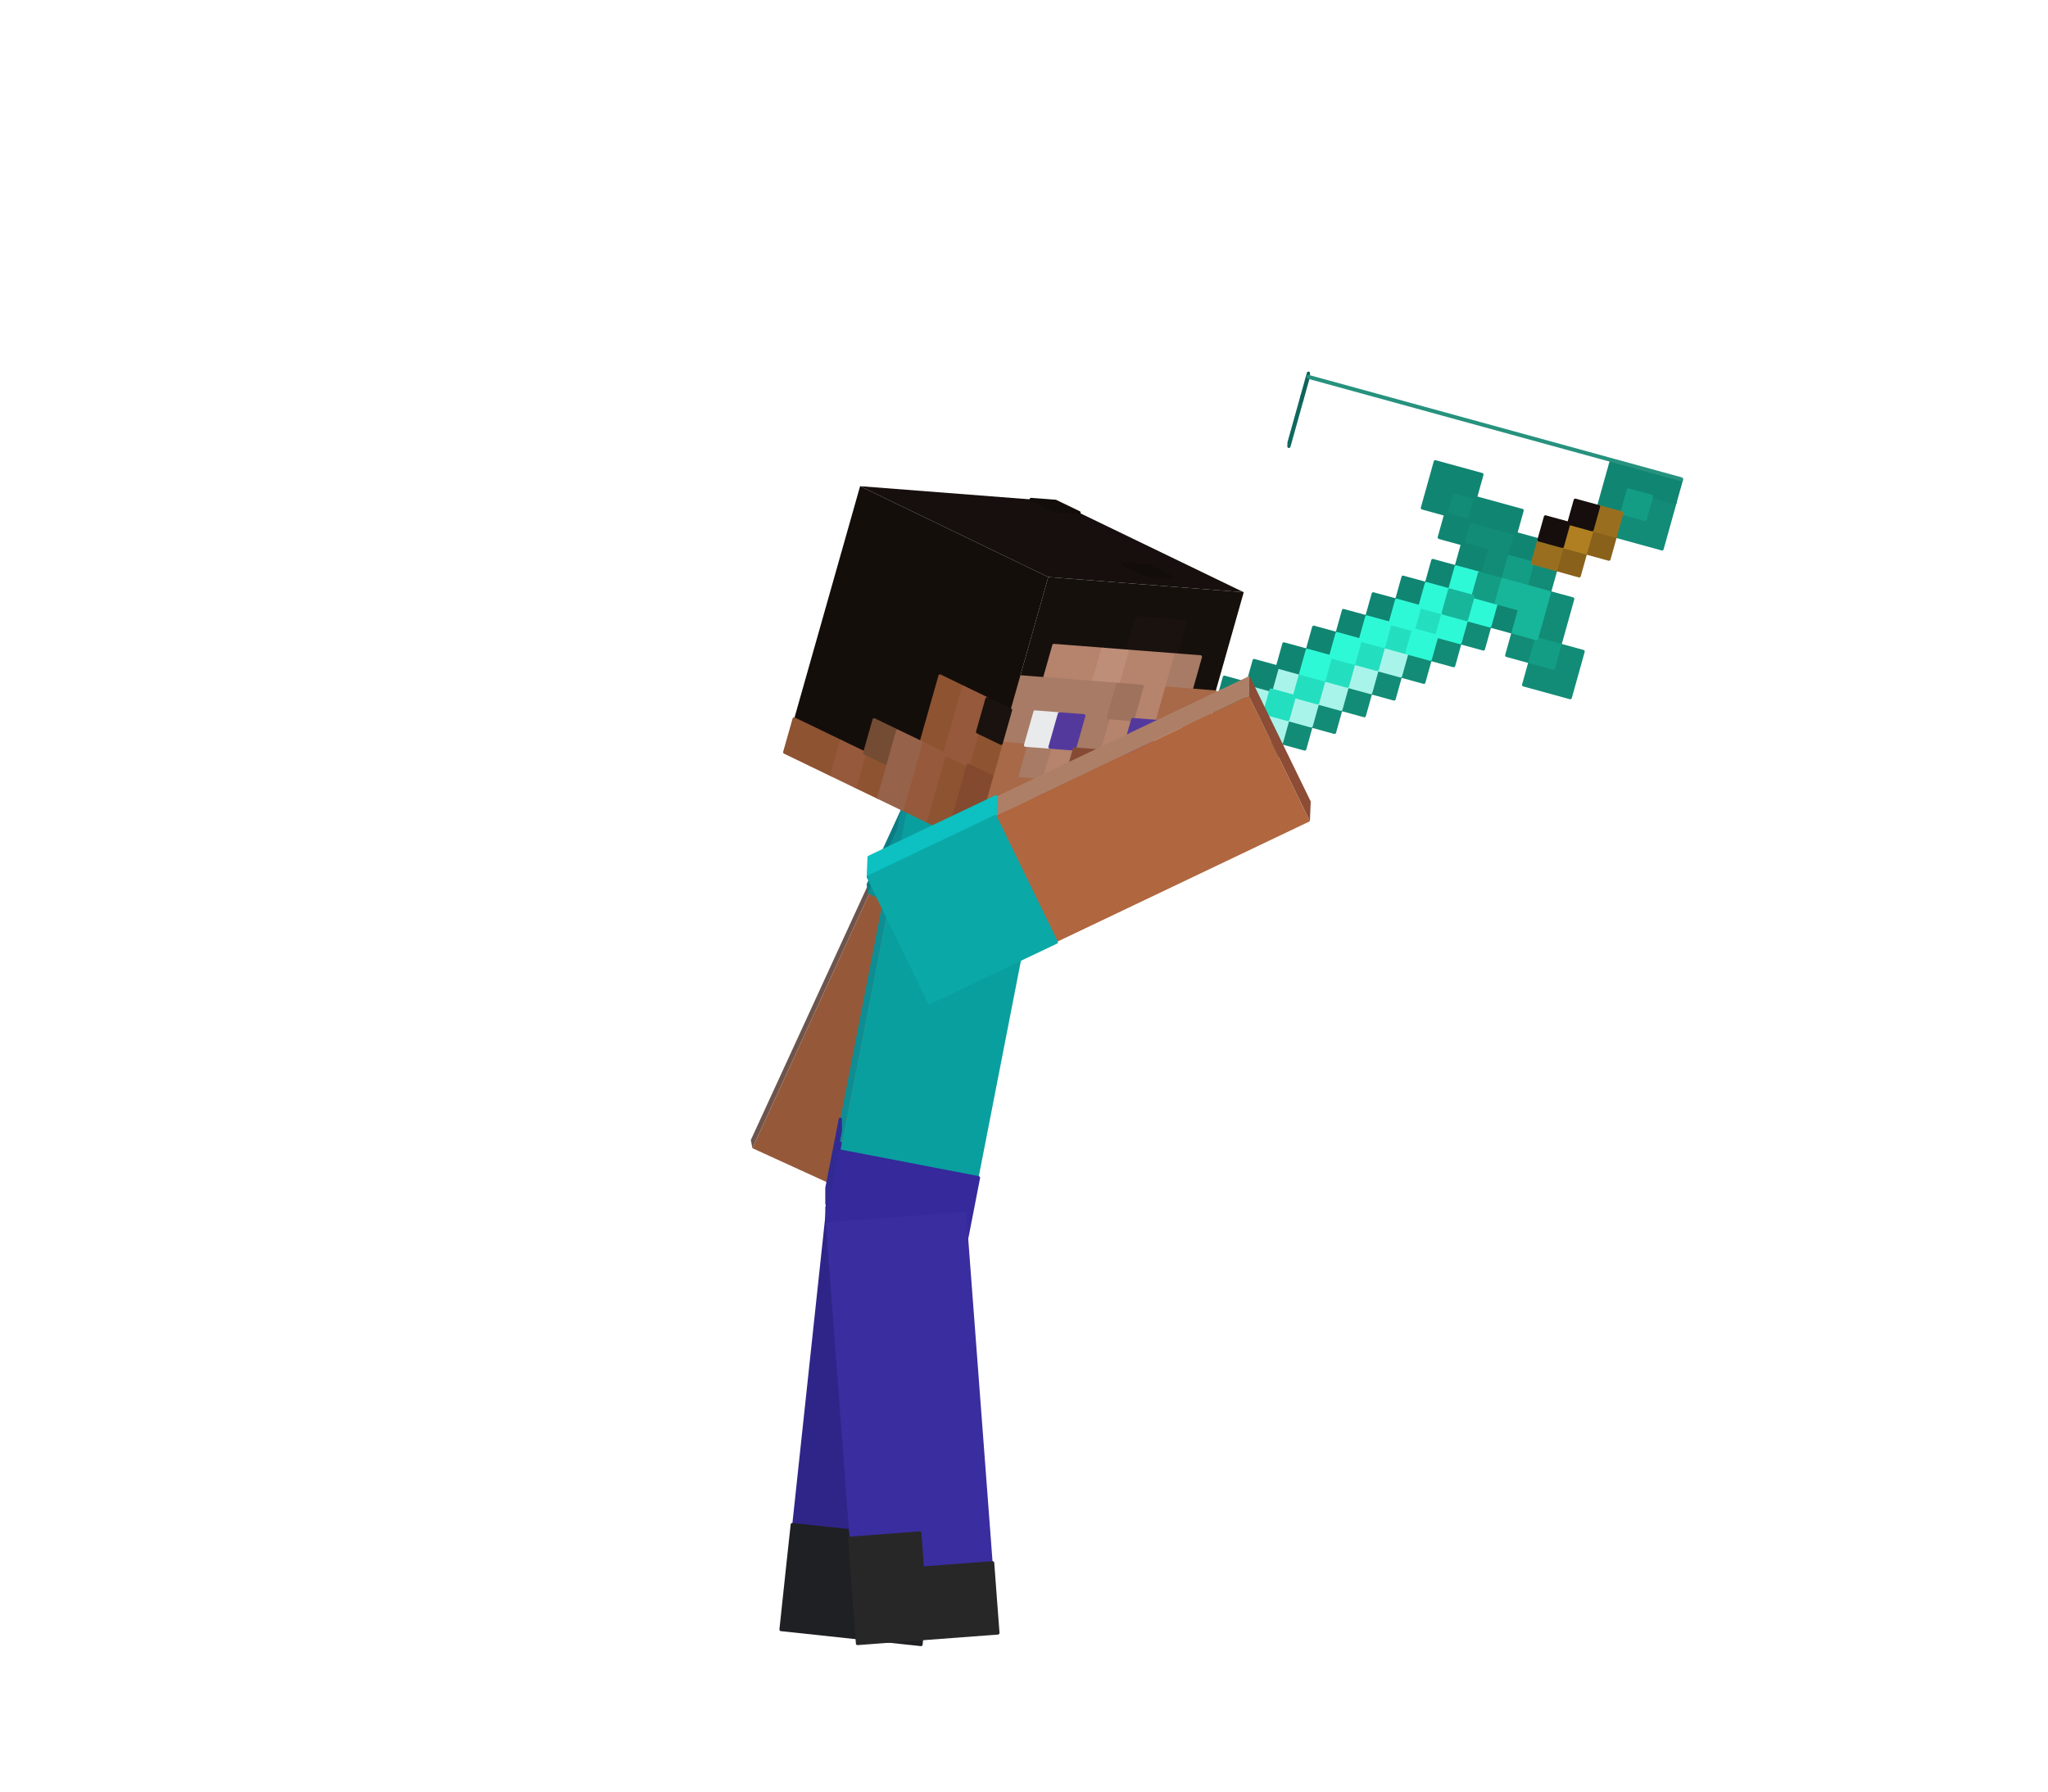
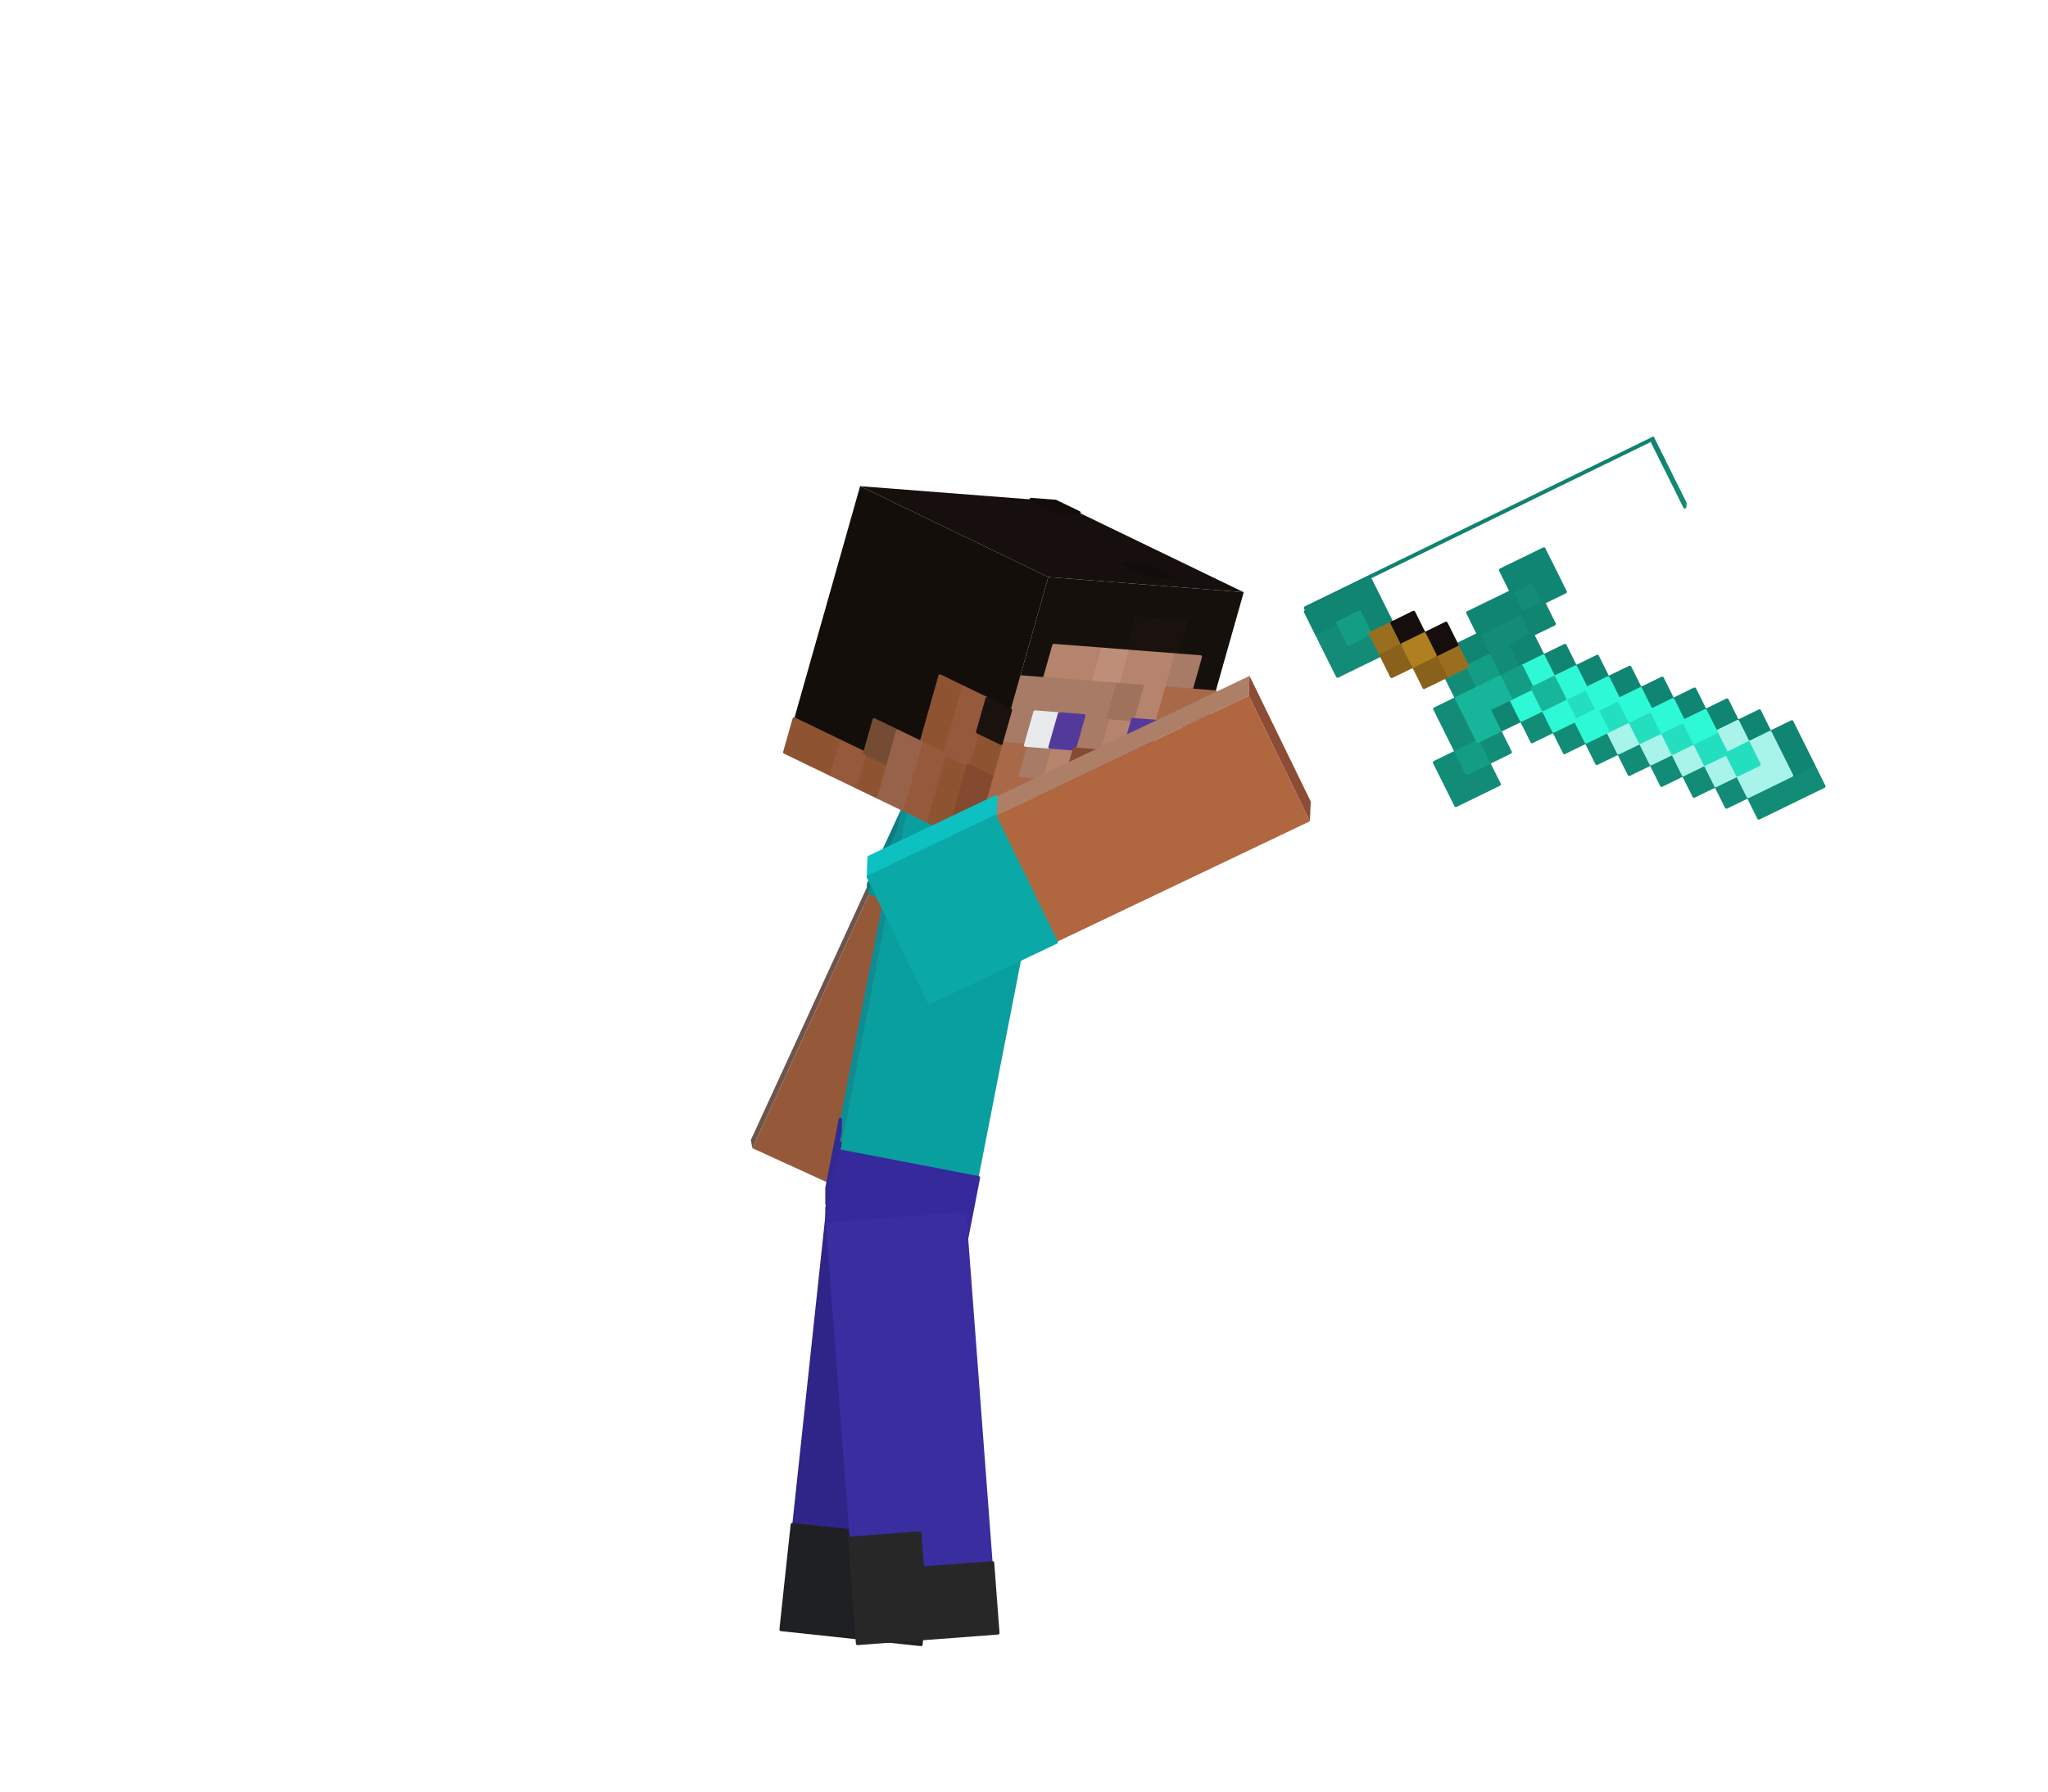
<svg xmlns="http://www.w3.org/2000/svg" viewBox="0 0 384 336" width="384" height="336" role="img" aria-labelledby="swing-6-title">
  <g id="steve">
    <g id="arm-left" aria-label="Left arm">
      <g class="face" data-face="back">
        <path fill="#6d554e" d="M173.8 141.91L174.08 143.44L141.07 215.33L140.78 213.8Z" />
        <path fill="#0c7b83" stroke="#0c7b83" stroke-width=".6" stroke-linejoin="round" d="M173.8 141.91L174.08 143.44L171.33 149.43L171.05 147.9ZM171.05 147.9L171.33 149.43L168.58 155.42L168.3 153.9ZM168.3 153.9L168.58 155.42L165.83 161.41L165.54 159.89ZM165.54 159.89L165.83 161.41L163.08 167.4L162.79 165.88Z" />
      </g>
      <g class="face" data-face="top">
        <path fill="#0ec1c4" d="M174.08 143.44L173.8 141.91L197.79 152.89L198.08 154.41Z" />
        <path fill="#0dacae" stroke="#0dacae" stroke-width=".6" stroke-linejoin="round" d="M174.08 143.44L174.01 143.06L180.01 145.8L180.08 146.18ZM173.87 142.29L173.8 141.91L179.8 144.66L179.87 145.04ZM186.08 148.92L186.01 148.54L192.01 151.28L192.08 151.67ZM192.08 151.67L192.01 151.28L198.01 154.03L198.08 154.41ZM191.87 150.52L191.79 150.14L197.79 152.89L197.86 153.27Z" />
      </g>
      <g class="face" data-face="nx">
        <path fill="#95593a" d="M174.08 143.44L198.08 154.41L165.06 226.3L141.07 215.33Z" />
        <path fill="#0b9093" stroke="#0b9093" stroke-width=".6" stroke-linejoin="round" d="M174.08 143.44L198.08 154.41L195.33 160.4L171.33 149.43ZM171.33 149.43L195.33 160.4L192.58 166.39L168.58 155.42ZM168.58 155.42L192.58 166.39L189.82 172.38L165.83 161.41ZM165.83 161.41L189.82 172.38L187.07 178.37L163.08 167.4Z" />
      </g>
    </g>
    <g id="leg-left" aria-label="Left leg">
      <g class="face" data-face="nx">
        <path fill="#2f2589" d="M154.88 226.86L181.12 229.67L172.69 308.42L146.44 305.61Z" />
        <path fill="#1f2023" stroke="#1f2023" stroke-width=".6" stroke-linejoin="round" d="M148.55 285.92L161.67 287.33L160.97 293.89L147.84 292.48ZM147.84 292.48L174.09 295.3L173.39 301.86L147.14 299.04ZM147.14 299.04L173.39 301.86L172.69 308.42L146.44 305.61Z" />
      </g>
    </g>
    <g id="torso" aria-label="Torso">
      <g class="face" data-face="back">
        <path fill="#0c8e94" d="M170.14 145.53L170.14 151.5L155.04 228.75L155.04 222.78Z" />
        <path fill="#312a92" stroke="#312a92" stroke-width=".6" stroke-linejoin="round" d="M157.56 209.9L157.56 212.14L156.3 218.58L156.3 216.34ZM157.56 214.38L157.56 215.88L156.3 222.31L156.3 220.82ZM156.3 216.34L156.3 219.33L155.04 225.76L155.04 222.78ZM156.3 220.07L156.3 222.31L155.04 228.75L155.04 226.51Z" />
      </g>
      <g class="face" data-face="top">
        <path fill="#a5633f" d="M170.14 151.5L170.14 145.53L196.05 150.53L196.05 156.5Z" />
        <path fill="#22dfdd" stroke="#22dfdd" stroke-width=".6" stroke-linejoin="round" d="M170.14 151.5L170.14 150.75L176.61 152L176.61 152.75ZM170.14 146.28L170.14 145.53L176.61 146.78L176.61 147.53ZM176.61 152.75L176.61 152L183.09 153.25L183.09 154ZM176.61 147.53L176.61 146.78L183.09 148.03L183.09 148.78ZM183.09 154L183.09 153.25L189.57 154.5L189.57 155.25ZM183.09 148.78L183.09 148.03L189.57 149.28L189.57 150.03ZM189.57 155.25L189.57 154.5L196.05 155.75L196.05 156.5ZM189.57 150.03L189.57 149.28L196.05 150.53L196.05 151.27Z" />
      </g>
      <g class="face" data-face="nx">
        <path fill="#0a9f9f" d="M170.14 151.5L196.05 156.5L180.96 233.75L155.04 228.75Z" />
        <path fill="#35299c" stroke="#35299c" stroke-width=".6" stroke-linejoin="round" d="M157.56 215.88L183.47 220.87L182.22 227.31L156.3 222.31ZM156.3 222.31L182.22 227.31L180.96 233.75L155.04 228.75Z" />
+       </g>
+     </g>
+     <g id="held-sword" aria-label="Diamond sword">
+       <g class="face" data-face="back">
+         <path fill="#128a74" stroke="#128a74" stroke-width=".6" stroke-linejoin="round" d="M315.93 94.33L315.9 95.07L313.9 91.04L313.92 90.3ZM313.92 90.3L313.9 91.04L311.89 87.01L311.92 86.26Z" />
+         <path fill="#108371" stroke="#108371" stroke-width=".6" stroke-linejoin="round" d="M311.92 86.26L311.89 87.01L309.88 82.98L309.91 82.23Z" />
+       </g>
+       <g class="face" data-face="nx">
+         <path fill="#128c76" stroke="#128c76" stroke-width=".6" stroke-linejoin="round" d="M341.99 147.47L329.78 153.42L327.78 149.39L339.99 143.44ZM327.78 149.39L323.71 151.37L321.7 147.34L325.77 145.36ZM321.7 147.34L317.63 149.32L315.62 145.29L319.69 143.31ZM315.62 145.29L311.55 147.28L309.55 143.25L313.62 141.26ZM309.55 143.25L305.48 145.23L303.47 141.2L307.54 139.22ZM303.47 141.2L299.4 143.18L297.4 139.15L301.46 137.17ZM297.4 139.15L293.33 141.14L291.32 137.11L295.39 135.12ZM281.12 147.09L272.98 151.06L270.97 147.03L279.11 143.06ZM291.32 137.11L287.25 139.09L285.24 135.06L289.31 133.08ZM283.18 141.07L279.11 143.06L277.1 139.03L281.17 137.04ZM275.04 145.04L270.97 147.03L268.96 143L273.03 141.01ZM277.1 139.03L273.03 141.01L271.03 136.98L275.1 135ZM275.1 135L271.03 136.98L269.02 132.95L273.09 130.97ZM285.3 125.02L281.23 127L279.22 122.97L283.29 120.98ZM277.16 128.98L273.09 130.97L271.08 126.94L275.15 124.95ZM287.36 119L279.22 122.97L277.21 118.94L285.35 114.97ZM289.42 112.99L285.35 114.97L283.35 110.94L287.42 108.96ZM258.93 122.84L250.79 126.81L248.78 122.78L256.92 118.81ZM252.85 120.8L248.78 122.78L246.78 118.75L250.85 116.77Z" />
+         <path fill="#108572" stroke="#108572" stroke-width=".6" stroke-linejoin="round" d="M339.99 143.44L335.92 145.42L333.91 141.39L337.98 139.41ZM337.98 139.41L333.91 141.39L331.9 137.36L335.97 135.37ZM331.9 137.36L327.83 139.34L325.83 135.31L329.9 133.33ZM325.83 135.31L321.76 137.3L319.75 133.27L323.82 131.28ZM319.75 133.27L315.68 135.25L313.67 131.22L317.74 129.23ZM313.67 131.22L309.6 133.2L307.6 129.17L311.67 127.19ZM307.6 129.17L303.53 131.16L301.52 127.12L305.59 125.14ZM301.52 127.12L297.45 129.11L295.44 125.08L299.51 123.09ZM285.24 135.06L281.17 137.04L279.17 133.01L283.24 131.03ZM295.44 125.08L291.37 127.06L289.37 123.03L293.44 121.05ZM289.37 123.03L285.3 125.02L283.29 120.98L287.36 119ZM291.43 117.02L287.36 119L285.35 114.97L289.42 112.99ZM279.22 122.97L275.15 124.95L273.15 120.92L277.21 118.94ZM293.49 111L289.42 112.99L287.42 108.96L291.49 106.97ZM285.35 114.97L277.21 118.94L275.21 114.91L283.35 110.94ZM291.49 106.97L283.35 110.94L281.34 106.91L289.48 102.94ZM260.99 116.83L256.92 118.81L254.92 114.78L258.99 112.8ZM258.99 112.8L246.78 118.75L244.77 114.72L256.98 108.77Z" />
+         <path fill="#a9f4ea" stroke="#a9f4ea" stroke-width=".6" stroke-linejoin="round" d="M335.92 145.42L327.78 149.39L325.77 145.36L333.91 141.39ZM333.91 141.39L329.84 143.37L327.83 139.34L331.9 137.36ZM325.77 145.36L321.7 147.34L319.69 143.31L323.76 141.33ZM327.83 139.34L323.76 141.33L321.76 137.3L325.83 135.31ZM319.69 143.31L315.62 145.29L313.62 141.26L317.69 139.28ZM313.62 141.26L309.55 143.25L307.54 139.22L311.61 137.23ZM307.54 139.22L303.47 141.2L301.46 137.17L305.53 135.19Z" />
+         <path fill="#23dfbf" stroke="#23dfbf" stroke-width=".6" stroke-linejoin="round" d="M329.84 143.37L325.77 145.36L323.76 141.33L327.83 139.34ZM323.76 141.33L319.69 143.31L317.69 139.28L321.76 137.3ZM317.69 139.28L313.62 141.26L311.61 137.23L315.68 135.25ZM311.61 137.23L307.54 139.22L305.53 135.19L309.6 133.2ZM305.53 135.19L301.46 137.17L299.46 133.14L303.53 131.16ZM299.46 133.14L295.39 135.12L293.38 131.09L297.45 129.11Z" />
+         <path fill="#2ef9d6" stroke="#2ef9d6" stroke-width=".6" stroke-linejoin="round" d="M321.76 137.3L317.69 139.28L315.68 135.25L319.75 133.27ZM315.68 135.25L311.61 137.23L309.6 133.2L313.67 131.22ZM309.6 133.2L305.53 135.19L303.53 131.16L307.6 129.17ZM301.46 137.17L297.4 139.15L295.39 135.12L299.46 133.14ZM303.53 131.16L299.46 133.14L297.45 129.11L301.52 127.12ZM295.39 135.12L291.32 137.11L289.31 133.08L293.38 131.09ZM297.45 129.11L293.38 131.09L291.37 127.06L295.44 125.08ZM289.31 133.08L285.24 135.06L283.24 131.03L287.3 129.05ZM291.37 127.06L287.3 129.05L285.3 125.02L289.37 123.03Z" />
+         <path fill="#139d85" stroke="#139d85" stroke-width=".6" stroke-linejoin="round" d="M279.11 143.06L275.04 145.04L273.03 141.01L277.1 139.03ZM287.3 129.05L283.24 131.03L281.23 127L285.3 125.02ZM281.23 127L277.16 128.98L275.15 124.95L279.22 122.97ZM256.92 118.81L252.85 120.8L250.85 116.77L254.92 114.78Z" />
+         <path fill="#17b69b" stroke="#17b69b" stroke-width=".6" stroke-linejoin="round" d="M293.38 131.09L289.31 133.08L287.3 129.05L291.37 127.06ZM281.17 137.04L277.1 139.03L275.1 135L279.17 133.01ZM283.24 131.03L275.1 135L273.09 130.97L281.23 127Z" />
+         <path fill="#996f1f" stroke="#996f1f" stroke-width=".6" stroke-linejoin="round" d="M275.15 124.95L271.08 126.94L269.08 122.91L273.15 120.92ZM263 120.86L258.93 122.84L256.92 118.81L260.99 116.83Z" />
+         <path fill="#89611b" stroke="#89611b" stroke-width=".6" stroke-linejoin="round" d="M271.08 126.94L267.01 128.92L265.01 124.89L269.08 122.91ZM265.01 124.89L260.94 126.87L258.93 122.84L263 120.86Z" />
+         <path fill="#150e0c" stroke="#150e0c" stroke-width=".6" stroke-linejoin="round" d="M273.15 120.92L269.08 122.91L267.07 118.88L271.14 116.89ZM267.07 118.88L263 120.86L260.99 116.83L265.06 114.84Z" />
+         <path fill="#b07f22" stroke="#b07f22" stroke-width=".6" stroke-linejoin="round" d="M269.08 122.91L265.01 124.89L263 120.86L267.07 118.88Z" />
+       </g>
+       <g class="face" data-face="bottom">
+         <path fill="#108270" stroke="#108270" stroke-width=".6" stroke-linejoin="round" d="M244.79 114.12L244.8 113.98L309.91 82.23L309.91 82.37Z" />
      </g>
    </g>
    <g id="leg-right" aria-label="Right leg">
      <g class="face" data-face="nx">
        <path fill="#3a2d9f" d="M154.84 229.26L181.16 227.27L187.11 306.25L160.78 308.23Z" />
        <path fill="#272727" stroke="#272727" stroke-width=".6" stroke-linejoin="round" d="M159.3 288.49L172.46 287.5L172.95 294.08L159.79 295.07ZM159.79 295.07L186.12 293.09L186.61 299.67L160.29 301.65ZM160.29 301.65L186.61 299.67L187.11 306.25L160.78 308.23Z" />
      </g>
    </g>
    <g id="head" aria-label="Head">
      <g class="face" data-face="top">
        <path fill="#160f0d" d="M161.27 91.18L197.92 94.02L233.2 111.07L196.55 108.22Z" />
        <path fill="#120d0a" stroke="#120d0a" stroke-width=".6" stroke-linejoin="round" d="M193.34 93.67L197.92 94.02L202.33 96.15L197.75 95.8ZM210.64 105.74L215.22 106.09L219.63 108.22L215.05 107.87Z" />
      </g>
      <g class="face" data-face="front">
        <path fill="#15100c" d="M196.55 108.22L233.2 111.07L219.06 160.96L182.41 158.11Z" />
        <path fill="#19120f" stroke="#19120f" stroke-width=".6" stroke-linejoin="round" d="M213.11 115.88L222.27 116.59L220.5 122.83L211.34 122.12Z" />
        <path fill="#b6836d" stroke="#b6836d" stroke-width=".6" stroke-linejoin="round" d="M197.6 121.05L206.76 121.76L204.99 128L195.83 127.29ZM211.34 122.12L220.5 122.83L218.73 129.06L209.57 128.35ZM214.15 128.71L218.73 129.06L216.97 135.3L212.39 134.95ZM207.8 134.59L212.39 134.95L210.62 141.18L206.04 140.83ZM196.87 140.11L201.45 140.47L199.69 146.71L195.11 146.35ZM210.62 141.18L215.2 141.54L213.43 147.77L208.85 147.42Z" />
        <path fill="#bf8e79" stroke="#bf8e79" stroke-width=".6" stroke-linejoin="round" d="M206.76 121.76L211.34 122.12L209.57 128.35L204.99 128Z" />
        <path fill="#a77b65" stroke="#a77b65" stroke-width=".6" stroke-linejoin="round" d="M220.5 122.83L225.08 123.18L223.32 129.42L218.73 129.06ZM191.25 126.93L209.57 128.35L207.8 134.59L189.48 133.17ZM189.48 133.17L194.06 133.52L192.29 139.76L187.71 139.4ZM203.22 134.23L207.8 134.59L206.04 140.83L201.45 140.47ZM221.55 135.66L226.13 136.01L224.36 142.25L219.78 141.89ZM192.29 139.76L196.87 140.11L195.11 146.35L190.52 146Z" />
        <path fill="#9e725c" stroke="#9e725c" stroke-width=".6" stroke-linejoin="round" d="M209.57 128.35L214.15 128.71L212.39 134.95L207.8 134.59Z" />
        <path fill="#a76948" stroke="#a76948" stroke-width=".6" stroke-linejoin="round" d="M218.73 129.06L227.9 129.78L226.13 136.01L216.97 135.3ZM187.71 139.4L192.29 139.76L190.52 146L185.94 145.64ZM215.2 141.54L219.78 141.89L218.01 148.13L213.43 147.77ZM185.94 145.64L195.11 146.35L193.34 152.59L184.17 151.88Z" />
        <path fill="#e9eaeb" stroke="#e9eaeb" stroke-width=".6" stroke-linejoin="round" d="M194.06 133.52L198.64 133.88L196.87 140.11L192.29 139.76ZM216.97 135.3L221.55 135.66L219.78 141.89L215.2 141.54Z" />
        <path fill="#54399d" stroke="#54399d" stroke-width=".6" stroke-linejoin="round" d="M198.64 133.88L203.22 134.23L201.45 140.47L196.87 140.11ZM212.39 134.95L216.97 135.3L215.2 141.54L210.62 141.18Z" />
        <path fill="#864a34" stroke="#864a34" stroke-width=".6" stroke-linejoin="round" d="M201.45 140.47L210.62 141.18L208.85 147.42L199.69 146.71ZM184.17 151.88L193.34 152.59L191.57 158.82L182.41 158.11Z" />
        <path fill="#955938" stroke="#955938" stroke-width=".6" stroke-linejoin="round" d="M219.78 141.89L224.36 142.25L222.59 148.49L218.01 148.13ZM218.01 148.13L222.59 148.49L220.83 154.72L216.24 154.37ZM193.34 152.59L220.83 154.72L219.06 160.96L191.57 158.82Z" />
        <path fill="#8e4736" stroke="#8e4736" stroke-width=".6" stroke-linejoin="round" d="M195.11 146.35L213.43 147.77L211.66 154.01L193.34 152.59Z" />
        <path fill="#a0623b" stroke="#a0623b" stroke-width=".6" stroke-linejoin="round" d="M213.43 147.77L218.01 148.13L216.24 154.37L211.66 154.01Z" />
      </g>
      <g class="face" data-face="nx">
        <path fill="#140e0b" d="M161.27 91.18L196.55 108.22L182.41 158.11L147.13 141.07Z" />
        <path fill="#8e5331" stroke="#8e5331" stroke-width=".6" stroke-linejoin="round" d="M176.25 126.77L180.66 128.91L178.89 135.14L174.48 133.01ZM174.48 133.01L178.89 135.14L177.12 141.38L172.71 139.25ZM183.3 137.27L187.71 139.4L185.94 145.64L181.53 143.51ZM177.12 141.38L181.53 143.51L179.77 149.75L175.36 147.61ZM148.9 134.83L157.72 139.09L155.95 145.33L147.13 141.07ZM162.13 141.22L166.54 143.35L164.77 149.59L160.36 147.46ZM175.36 147.61L179.77 149.75L178 155.98L173.59 153.85Z" />
        <path fill="#96593b" stroke="#96593b" stroke-width=".6" stroke-linejoin="round" d="M180.66 128.91L185.07 131.04L183.3 137.27L178.89 135.14ZM178.89 135.14L183.3 137.27L181.53 143.51L177.12 141.38ZM172.71 139.25L177.12 141.38L175.36 147.61L170.95 145.48ZM157.72 139.09L162.13 141.22L160.36 147.46L155.95 145.33ZM170.95 145.48L175.36 147.61L173.59 153.85L169.18 151.72Z" />
        <path fill="#19120f" stroke="#19120f" stroke-width=".6" stroke-linejoin="round" d="M185.07 131.04L189.48 133.17L187.71 139.4L183.3 137.27Z" />
        <path fill="#744c34" stroke="#744c34" stroke-width=".6" stroke-linejoin="round" d="M163.89 134.99L168.3 137.12L166.54 143.35L162.13 141.22Z" />
        <path fill="#966249" stroke="#966249" stroke-width=".6" stroke-linejoin="round" d="M168.3 137.12L172.71 139.25L170.95 145.48L166.54 143.35ZM166.54 143.35L170.95 145.48L169.18 151.72L164.77 149.59Z" />
        <path fill="#834a2f" stroke="#834a2f" stroke-width=".6" stroke-linejoin="round" d="M181.53 143.51L185.94 145.64L184.17 151.88L179.77 149.75ZM179.77 149.75L184.17 151.88L182.41 158.11L178 155.98Z" />
      </g>
    </g>
-     <g id="held-sword" aria-label="Diamond sword">
-       <g class="face" data-face="front">
-         <path fill="#10685e" stroke="#10685e" stroke-width=".6" stroke-linejoin="round" d="M241.67 83.72L241.7 82.98L242.91 78.65L242.88 79.39ZM242.88 79.39L242.91 78.65L244.12 74.32L244.09 75.06Z" />
-         <path fill="#0e635b" stroke="#0e635b" stroke-width=".6" stroke-linejoin="round" d="M244.09 75.06L244.12 74.32L245.33 69.99L245.3 70.74Z" />
-       </g>
-       <g class="face" data-face="nx">
-         <path fill="#128c76" stroke="#128c76" stroke-width=".6" stroke-linejoin="round" d="M239.06 143.6L225.94 140L227.15 135.67L240.27 139.27ZM244.64 140.47L240.27 139.27L241.48 134.94L245.85 136.14ZM250.22 137.35L245.85 136.14L247.06 131.82L251.43 133.02ZM255.81 134.22L251.43 133.02L252.64 128.69L257.02 129.89ZM261.39 131.09L257.02 129.89L258.23 125.56L262.6 126.76ZM266.97 127.96L262.6 126.76L263.81 122.43L268.18 123.63ZM294.42 130.84L285.68 128.44L286.89 124.11L295.63 126.51ZM272.56 124.84L268.18 123.63L269.39 119.31L273.77 120.51ZM295.63 126.51L291.26 125.31L292.47 120.98L296.84 122.18ZM286.89 124.11L282.51 122.91L283.72 118.58L288.1 119.78ZM278.14 121.71L273.77 120.51L274.98 116.18L279.35 117.38ZM292.47 120.98L288.1 119.78L289.31 115.45L293.68 116.65ZM293.68 116.65L289.31 115.45L290.52 111.12L294.89 112.32ZM290.52 111.12L286.14 109.92L287.35 105.59L291.73 106.79ZM281.77 108.72L277.4 107.52L278.61 103.19L282.98 104.39ZM282.98 104.39L274.23 101.99L275.44 97.66L284.19 100.06ZM275.44 97.66L271.07 96.46L272.28 92.13L276.65 93.33ZM311.64 102.94L302.89 100.54L304.1 96.21L312.85 98.61ZM312.85 98.61L308.47 97.41L309.68 93.08L314.06 94.28Z" />
-         <path fill="#a9f4ea" stroke="#a9f4ea" stroke-width=".6" stroke-linejoin="round" d="M240.27 139.27L231.52 136.87L232.73 132.54L241.48 134.94ZM245.85 136.14L241.48 134.94L242.69 130.61L247.06 131.82ZM237.1 133.74L232.73 132.54L233.94 128.21L238.31 129.41ZM251.43 133.02L247.06 131.82L248.27 127.49L252.64 128.69ZM242.69 130.61L238.31 129.41L239.52 125.08L243.9 126.29ZM257.02 129.89L252.64 128.69L253.85 124.36L258.23 125.56ZM262.6 126.76L258.23 125.56L259.44 121.23L263.81 122.43Z" />
-         <path fill="#108572" stroke="#108572" stroke-width=".6" stroke-linejoin="round" d="M231.52 136.87L227.15 135.67L228.36 131.34L232.73 132.54ZM232.73 132.54L228.36 131.34L229.57 127.01L233.94 128.21ZM238.31 129.41L233.94 128.21L235.15 123.88L239.52 125.08ZM243.9 126.29L239.52 125.08L240.73 120.76L245.11 121.96ZM249.48 123.16L245.11 121.96L246.32 117.63L250.69 118.83ZM255.06 120.03L250.69 118.83L251.9 114.5L256.27 115.7ZM260.65 116.9L256.27 115.7L257.48 111.37L261.86 112.57ZM283.72 118.58L279.35 117.38L280.56 113.05L284.93 114.25ZM266.23 113.78L261.86 112.57L263.07 108.25L267.44 109.45ZM271.81 110.65L267.44 109.45L268.65 105.12L273.02 106.32ZM277.4 107.52L273.02 106.32L274.23 101.99L278.61 103.19ZM287.35 105.59L282.98 104.39L284.19 100.06L288.56 101.26ZM274.23 101.99L269.86 100.79L271.07 96.46L275.44 97.66ZM284.19 100.06L275.44 97.66L276.65 93.33L285.4 95.73ZM271.07 96.46L266.7 95.26L267.91 90.93L272.28 92.13ZM276.65 93.33L267.91 90.93L269.12 86.6L277.86 89ZM304.1 96.21L299.73 95.01L300.94 90.68L305.31 91.88ZM314.06 94.28L300.94 90.68L302.15 86.35L315.27 89.96Z" />
-         <path fill="#23dfbf" stroke="#23dfbf" stroke-width=".6" stroke-linejoin="round" d="M241.48 134.94L237.1 133.74L238.31 129.41L242.69 130.61ZM247.06 131.82L242.69 130.61L243.9 126.29L248.27 127.49ZM252.64 128.69L248.27 127.49L249.48 123.16L253.85 124.36ZM258.23 125.56L253.85 124.36L255.06 120.03L259.44 121.23ZM263.81 122.43L259.44 121.23L260.65 116.9L265.02 118.1ZM269.39 119.31L265.02 118.1L266.23 113.78L270.6 114.98Z" />
-         <path fill="#2ef9d6" stroke="#2ef9d6" stroke-width=".6" stroke-linejoin="round" d="M248.27 127.49L243.9 126.29L245.11 121.96L249.48 123.16ZM253.85 124.36L249.48 123.16L250.69 118.83L255.06 120.03ZM268.18 123.63L263.81 122.43L265.02 118.1L269.39 119.31ZM259.44 121.23L255.06 120.03L256.27 115.7L260.65 116.9ZM273.77 120.51L269.39 119.31L270.6 114.98L274.98 116.18ZM265.02 118.1L260.65 116.9L261.86 112.57L266.23 113.78ZM279.35 117.38L274.98 116.18L276.19 111.85L280.56 113.05ZM270.6 114.98L266.23 113.78L267.44 109.45L271.81 110.65ZM276.19 111.85L271.81 110.65L273.02 106.32L277.4 107.52Z" />
-         <path fill="#139d85" stroke="#139d85" stroke-width=".6" stroke-linejoin="round" d="M291.26 125.31L286.89 124.11L288.1 119.78L292.47 120.98ZM280.56 113.05L276.19 111.85L277.4 107.52L281.77 108.72ZM286.14 109.92L281.77 108.72L282.98 104.39L287.35 105.59ZM308.47 97.41L304.1 96.21L305.31 91.88L309.68 93.08Z" />
-         <path fill="#17b69b" stroke="#17b69b" stroke-width=".6" stroke-linejoin="round" d="M288.1 119.78L283.72 118.58L284.93 114.25L289.31 115.45ZM274.98 116.18L270.6 114.98L271.81 110.65L276.19 111.85ZM289.31 115.45L280.56 113.05L281.77 108.72L290.52 111.12Z" />
-         <path fill="#89611b" stroke="#89611b" stroke-width=".6" stroke-linejoin="round" d="M296.1 108L291.73 106.79L292.94 102.47L297.31 103.67ZM301.68 104.87L297.31 103.67L298.52 99.34L302.89 100.54Z" />
-         <path fill="#996f1f" stroke="#996f1f" stroke-width=".6" stroke-linejoin="round" d="M291.73 106.79L287.35 105.59L288.56 101.26L292.94 102.47ZM302.89 100.54L298.52 99.34L299.73 95.01L304.1 96.21Z" />
-         <path fill="#b07f22" stroke="#b07f22" stroke-width=".6" stroke-linejoin="round" d="M297.31 103.67L292.94 102.47L294.15 98.14L298.52 99.34Z" />
-         <path fill="#150e0c" stroke="#150e0c" stroke-width=".6" stroke-linejoin="round" d="M292.94 102.47L288.56 101.26L289.77 96.94L294.15 98.14ZM298.52 99.34L294.15 98.14L295.36 93.81L299.73 95.01Z" />
-       </g>
-       <g class="face" data-face="bottom">
-         <path fill="#27927e" stroke="#27927e" stroke-width=".6" stroke-linejoin="round" d="M245.3 70.74L245.3 70.6L315.27 89.82L315.27 89.96Z" />
-       </g>
-     </g>
    <g id="arm-right" aria-label="Right arm">
      <g class="face" data-face="front">
        <path fill="#ae7f67" d="M162.81 164.48L162.95 160.77L234.29 126.76L234.15 130.47Z" />
        <path fill="#0dc0c1" stroke="#0dc0c1" stroke-width=".6" stroke-linejoin="round" d="M162.81 164.48L162.95 160.77L168.9 157.93L168.76 161.65ZM168.76 161.65L168.9 157.93L174.84 155.1L174.7 158.81ZM174.7 158.81L174.84 155.1L180.79 152.27L180.65 155.98ZM180.65 155.98L180.79 152.27L186.73 149.43L186.59 153.14Z" />
      </g>
      <g class="face" data-face="bottom">
        <path fill="#8c4c35" d="M234.15 130.47L234.29 126.76L245.76 150.31L245.61 154.02Z" />
      </g>
      <g class="face" data-face="nx">
        <path fill="#b0663e" d="M174.28 188.03L162.81 164.48L234.15 130.47L245.61 154.02Z" />
        <path fill="#0ba8a8" stroke="#0ba8a8" stroke-width=".6" stroke-linejoin="round" d="M174.28 188.03L162.81 164.48L168.76 161.65L180.23 185.2ZM180.23 185.2L168.76 161.65L174.7 158.81L186.17 182.36ZM186.17 182.36L174.7 158.81L180.65 155.98L192.11 179.53ZM192.11 179.53L180.65 155.98L186.59 153.14L198.06 176.7Z" />
      </g>
    </g>
  </g>
</svg>
